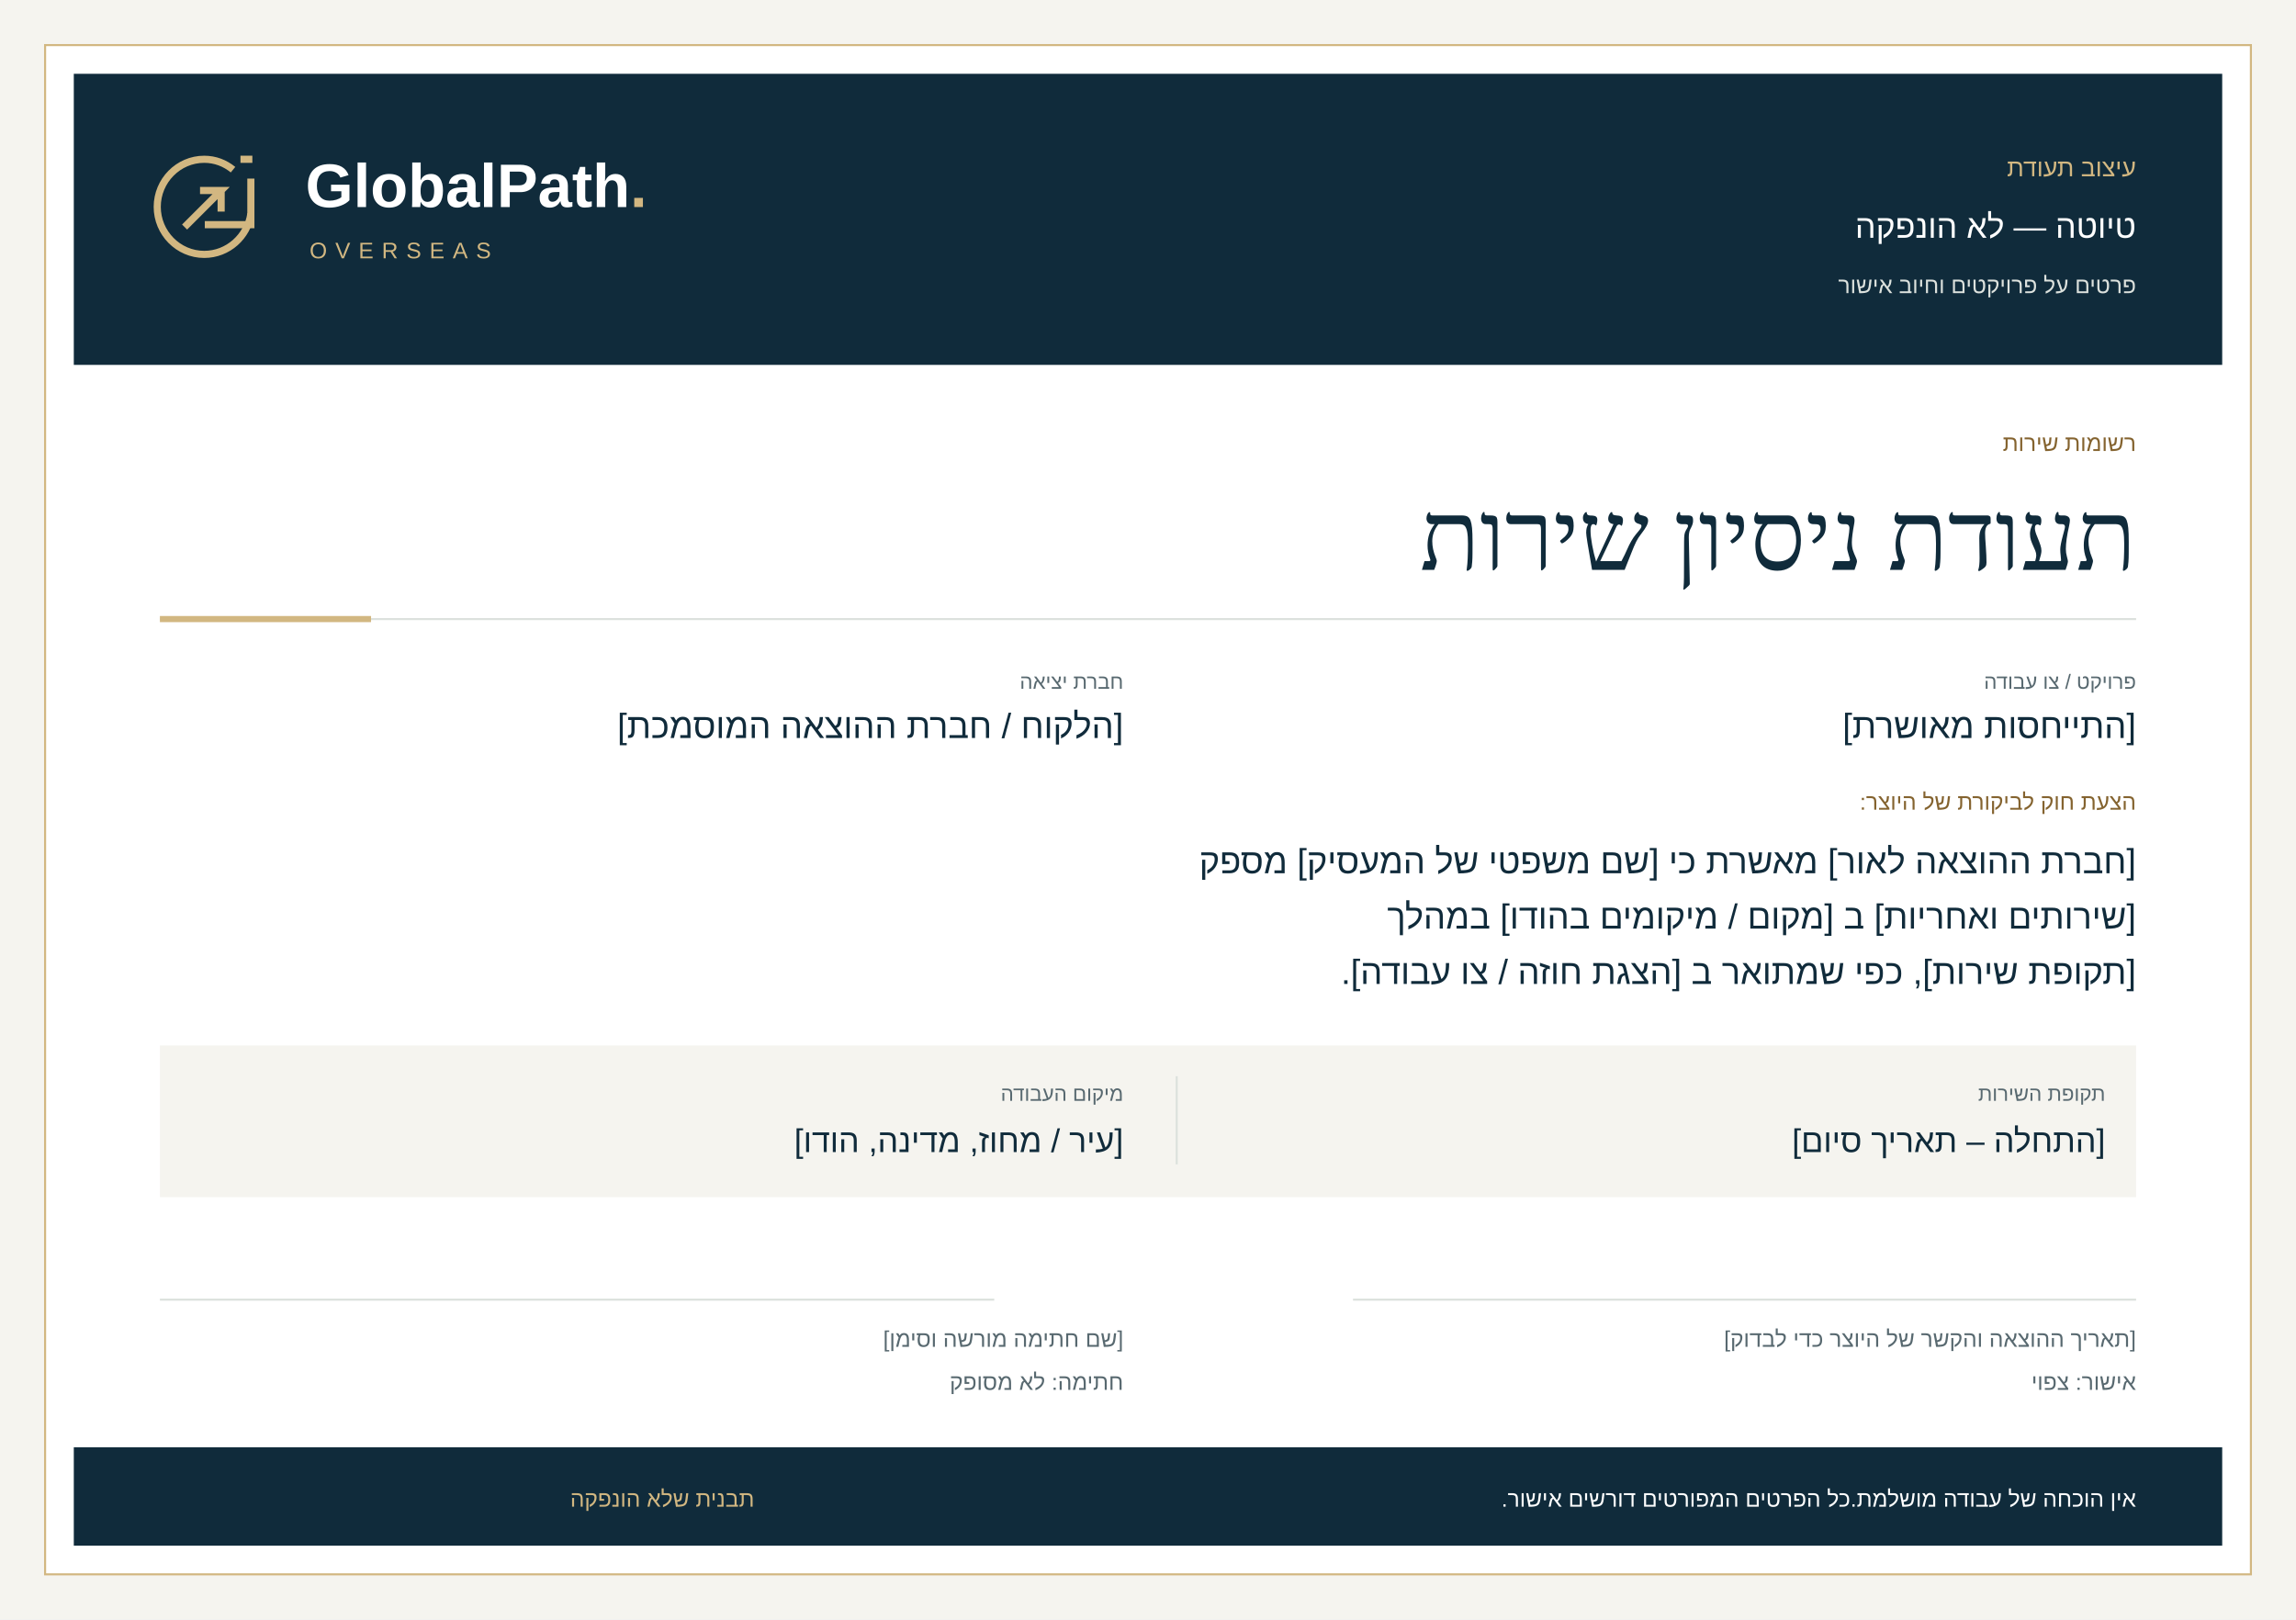
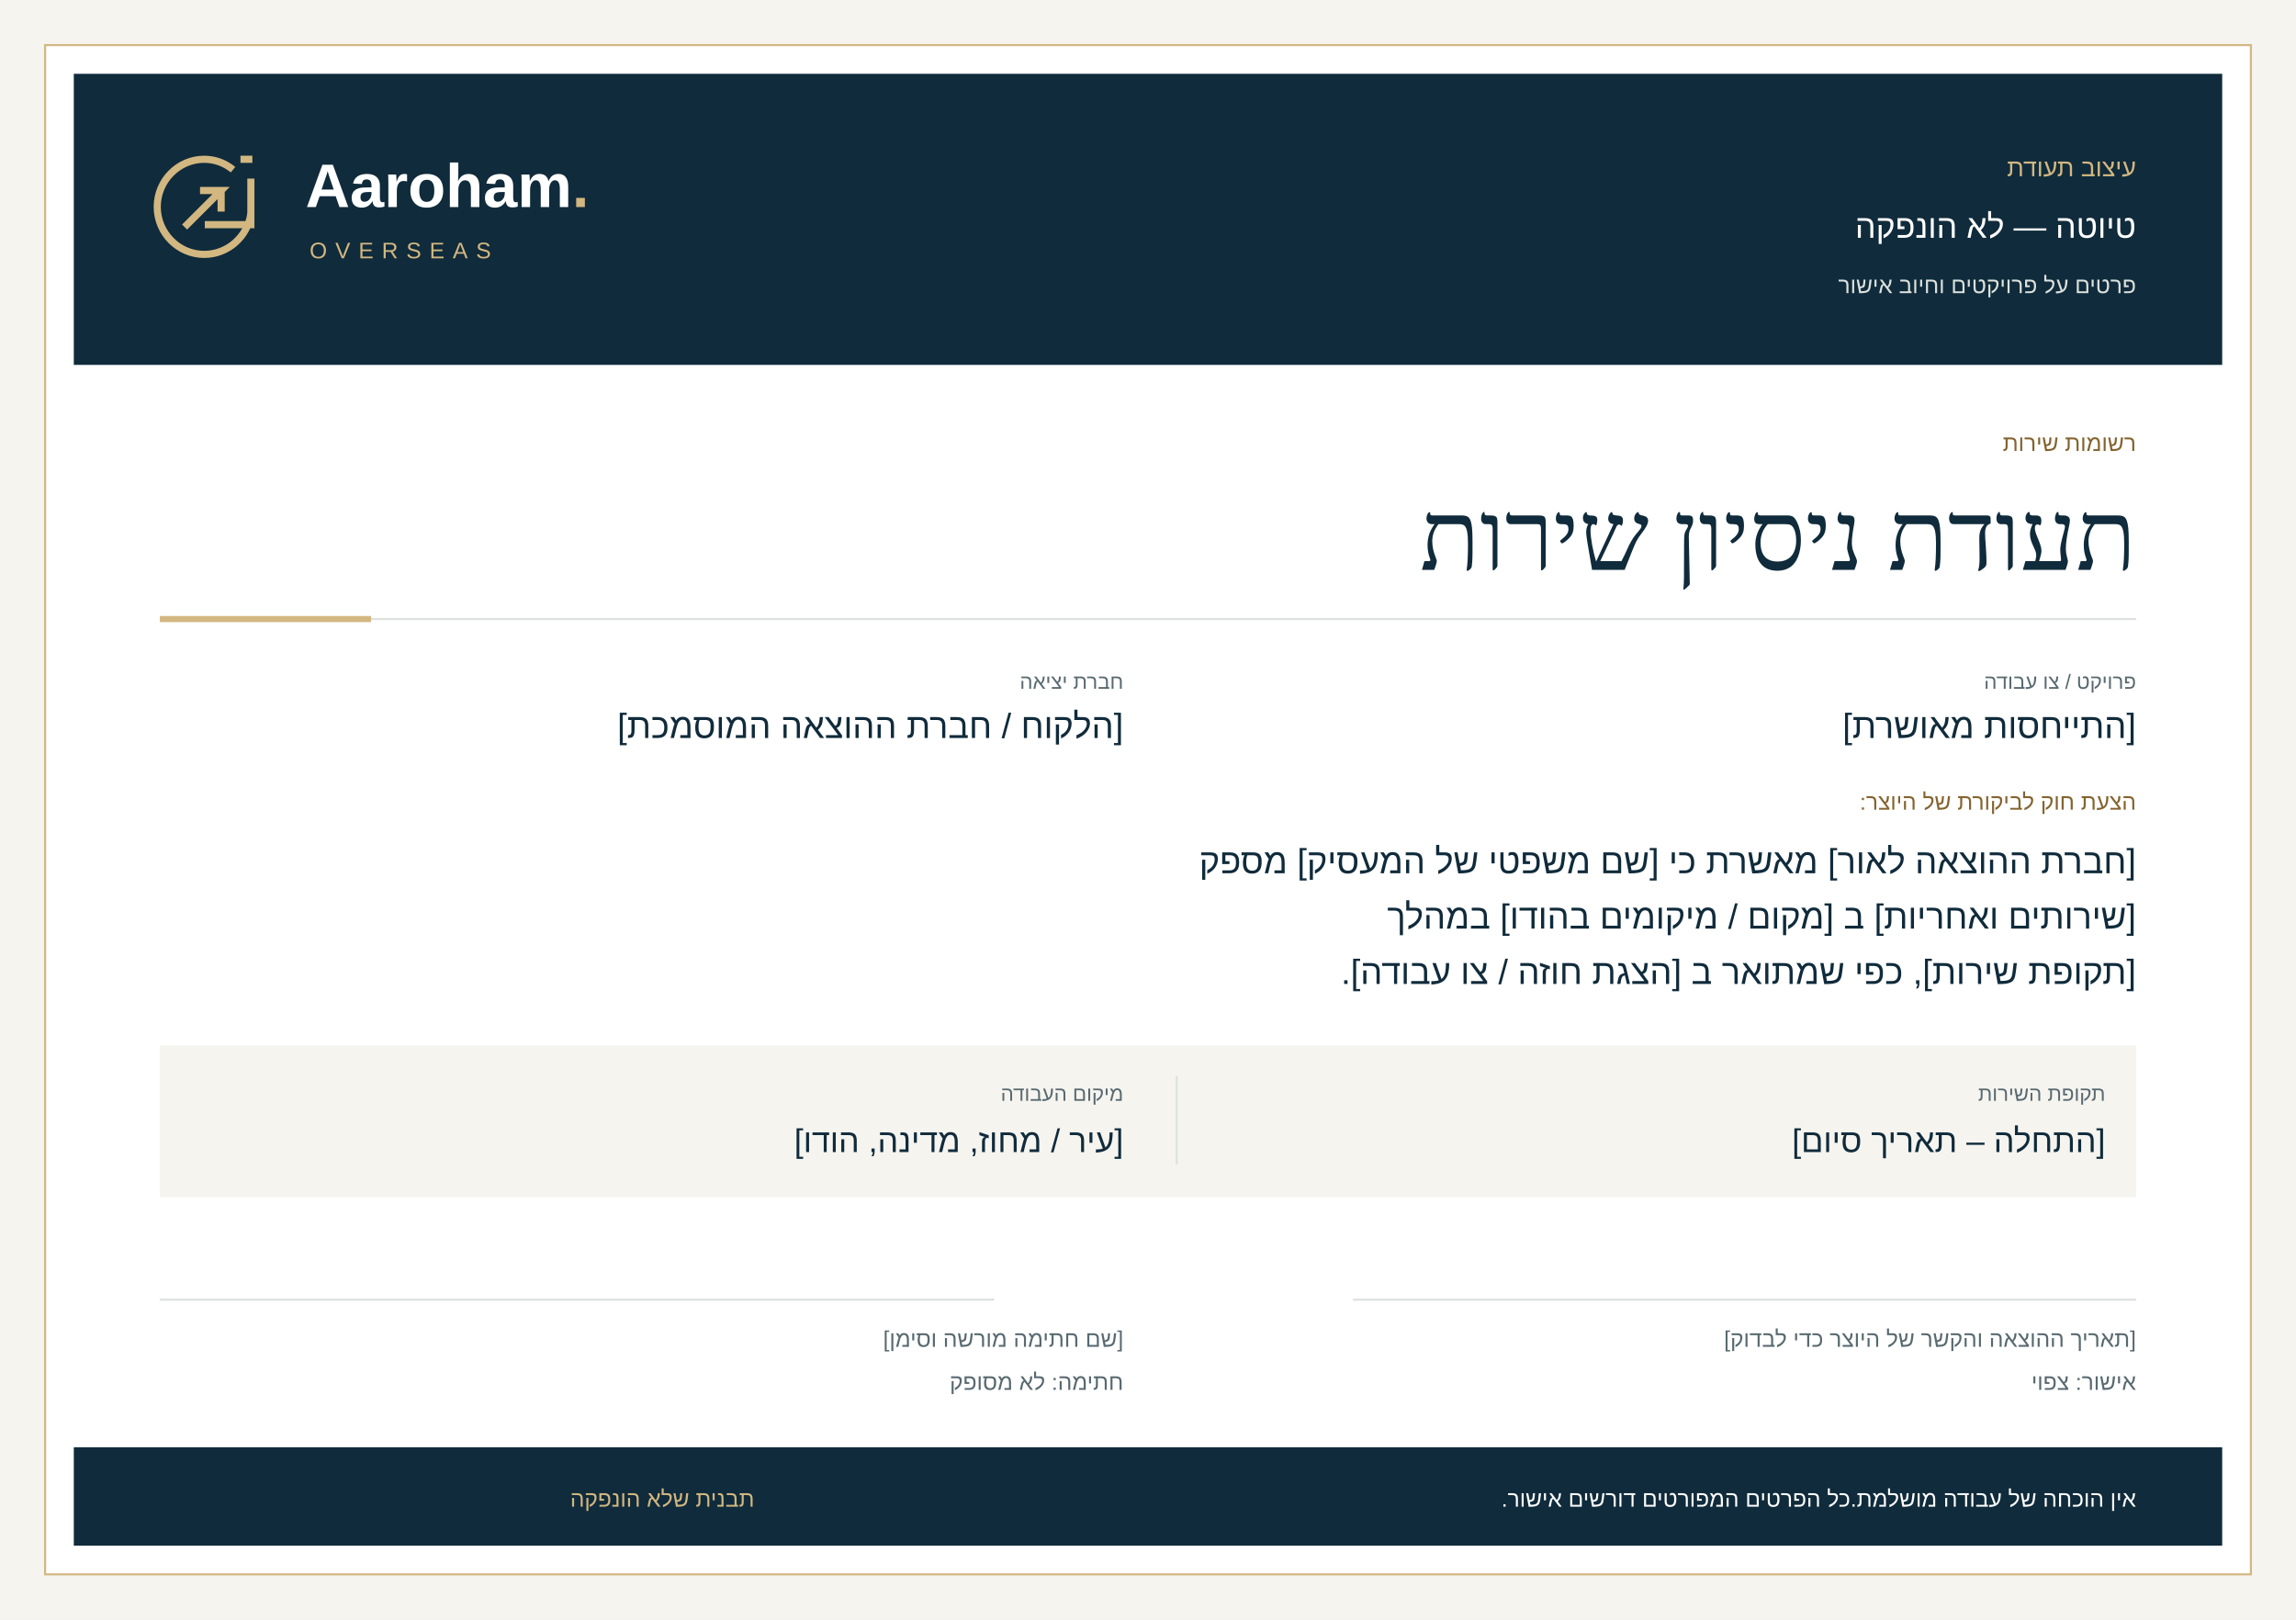
<svg xmlns="http://www.w3.org/2000/svg" lang="he" xml:lang="he" width="1120" height="790" viewBox="0 0 1120 790" role="img" aria-labelledby="title description">
  <rect width="1120" height="790" fill="#f5f4ef" />
  <rect x="22" y="22" width="1076" height="746" fill="#fff" stroke="#d2b781" />
  <rect x="36" y="36" width="1048" height="142" fill="#102b3b" />
  <g transform="translate(68 69) scale(1.45)" fill="none" stroke="#d2b781" stroke-width="2.4">
    <path d="M31.5 9.5C28.8 7.3 25.5 6 21.8 6C13.1 6 6 13.2 6 22S13.1 38 21.8 38C29.8 38 36.4 32 37.5 24.3" />
    <path d="M15.2 28.8L27.5 16.5H20.4M27.5 16.5V23.6M22 28H37.5V12.5M34 6H38" />
  </g>
  <g font-family="Arial, Helvetica, sans-serif">
-     <text x="149" y="101" font-size="30" fill="#fff" font-weight="600">GlobalPath<tspan fill="#d2b781">.</tspan>
+     <text x="149" y="101" font-size="30" fill="#fff" font-weight="600">Aaroham<tspan fill="#d2b781">.</tspan>
    </text>
    <text x="151" y="126" font-size="11" fill="#d2b781" letter-spacing="4">OVERSEAS</text>
    <text x="1042" y="86" font-size="12.00" letter-spacing="0" fill="#d2b781" direction="rtl" unicode-bidi="plaintext" text-anchor="start">עיצוב תעודת</text>
    <text x="1042" y="116" font-size="16.00" fill="#fff" direction="rtl" unicode-bidi="plaintext" text-anchor="start">טיוטה — לא הונפקה</text>
    <text x="1042" y="143" font-size="11.00" fill="#dce1dd" direction="rtl" unicode-bidi="plaintext" text-anchor="start">פרטים על פרויקטים וחיוב אישור</text>
    <text x="1042" y="220" font-size="11.00" letter-spacing="0" fill="#84632f" direction="rtl" unicode-bidi="plaintext" text-anchor="start">רשומות שירות</text>
  </g>
  <text x="1042" y="278" font-family="Georgia, 'Times New Roman', serif" font-size="48.00" fill="#102b3b" direction="rtl" unicode-bidi="plaintext" text-anchor="start">תעודת ניסיון שירות</text>
  <path d="M78 302H1042" stroke="#dce1dd" />
  <path d="M78 302H181" stroke="#d2b781" stroke-width="3" />
  <g font-family="Arial, Helvetica, sans-serif">
    <text x="548" y="336" font-size="10.00" fill="#586970" letter-spacing="0" direction="rtl" unicode-bidi="plaintext" text-anchor="start">חברת יציאה</text>
    <text x="548" y="360" font-size="17.00" fill="#102b3b" direction="rtl" unicode-bidi="plaintext" text-anchor="start">[הלקוח / חברת ההוצאה המוסמכת]</text>
    <text x="1042" y="336" font-size="10.00" fill="#586970" letter-spacing="0" direction="rtl" unicode-bidi="plaintext" text-anchor="start">פרויקט / צו עבודה</text>
    <text x="1042" y="360" font-size="17.00" fill="#102b3b" direction="rtl" unicode-bidi="plaintext" text-anchor="start">[התייחסות מאושרת]</text>
    <text x="1042" y="395" font-size="11.00" fill="#84632f" direction="rtl" unicode-bidi="plaintext" text-anchor="start">הצעת חוק לביקורת של היוצר:</text>
    <text x="1042" y="426" font-size="17.00" fill="#102b3b" direction="rtl" unicode-bidi="plaintext" text-anchor="start">[חברת ההוצאה לאור] מאשרת כי [שם משפטי של המעסיק] מספק</text>
    <text x="1042" y="453" font-size="17.00" fill="#102b3b" direction="rtl" unicode-bidi="plaintext" text-anchor="start">[שירותים ואחריות] ב [מקום / מיקומים בהודו] במהלך</text>
    <text x="1042" y="480" font-size="17.00" fill="#102b3b" direction="rtl" unicode-bidi="plaintext" text-anchor="start">[תקופת שירות], כפי שמתואר ב [הצגת חוזה / צו עבודה].</text>
    <rect x="78" y="510" width="964" height="74" fill="#f5f4ef" />
    <text x="548" y="537" font-size="10.00" fill="#586970" letter-spacing="0" direction="rtl" unicode-bidi="plaintext" text-anchor="start">מיקום העבודה</text>
    <text x="548" y="562" font-size="16.00" fill="#102b3b" direction="rtl" unicode-bidi="plaintext" text-anchor="start">[עיר / מחוז, מדינה, הודו]</text>
    <path d="M574 525V568" stroke="#dce1dd" />
    <text x="1027" y="537" font-size="10.00" fill="#586970" letter-spacing="0" direction="rtl" unicode-bidi="plaintext" text-anchor="start">תקופת השירות</text>
    <text x="1027" y="562" font-size="16.00" fill="#102b3b" direction="rtl" unicode-bidi="plaintext" text-anchor="start">[התחלה – תאריך סיום]</text>
    <path d="M78 634H485M660 634H1042" stroke="#dce1dd" />
    <text x="548" y="657" font-size="11.00" fill="#586970" direction="rtl" unicode-bidi="plaintext" text-anchor="start">[שם חתימה מורשה וסימן]</text>
    <text x="548" y="678" font-size="11.00" fill="#586970" direction="rtl" unicode-bidi="plaintext" text-anchor="start">חתימה: לא מסופק</text>
    <text x="1042" y="657" font-size="11.00" fill="#586970" direction="rtl" unicode-bidi="plaintext" text-anchor="start">[תאריך ההוצאה והקשר של היוצר כדי לבדוק]</text>
    <text x="1042" y="678" font-size="11.00" fill="#586970" direction="rtl" unicode-bidi="plaintext" text-anchor="start">אישור: צפוי</text>
    <rect x="36" y="706" width="1048" height="48" fill="#102b3b" />
    <text x="368" y="735" font-size="11.00" fill="#d2b781" letter-spacing="0" direction="rtl" unicode-bidi="plaintext" text-anchor="start">תבנית שלא הונפקה</text>
    <text x="1042" y="735" font-size="11.00" fill="#fff" direction="rtl" unicode-bidi="plaintext" text-anchor="start">אין הוכחה של עבודה מושלמת.כל הפרטים המפורטים דורשים אישור.</text>
  </g>
</svg>
